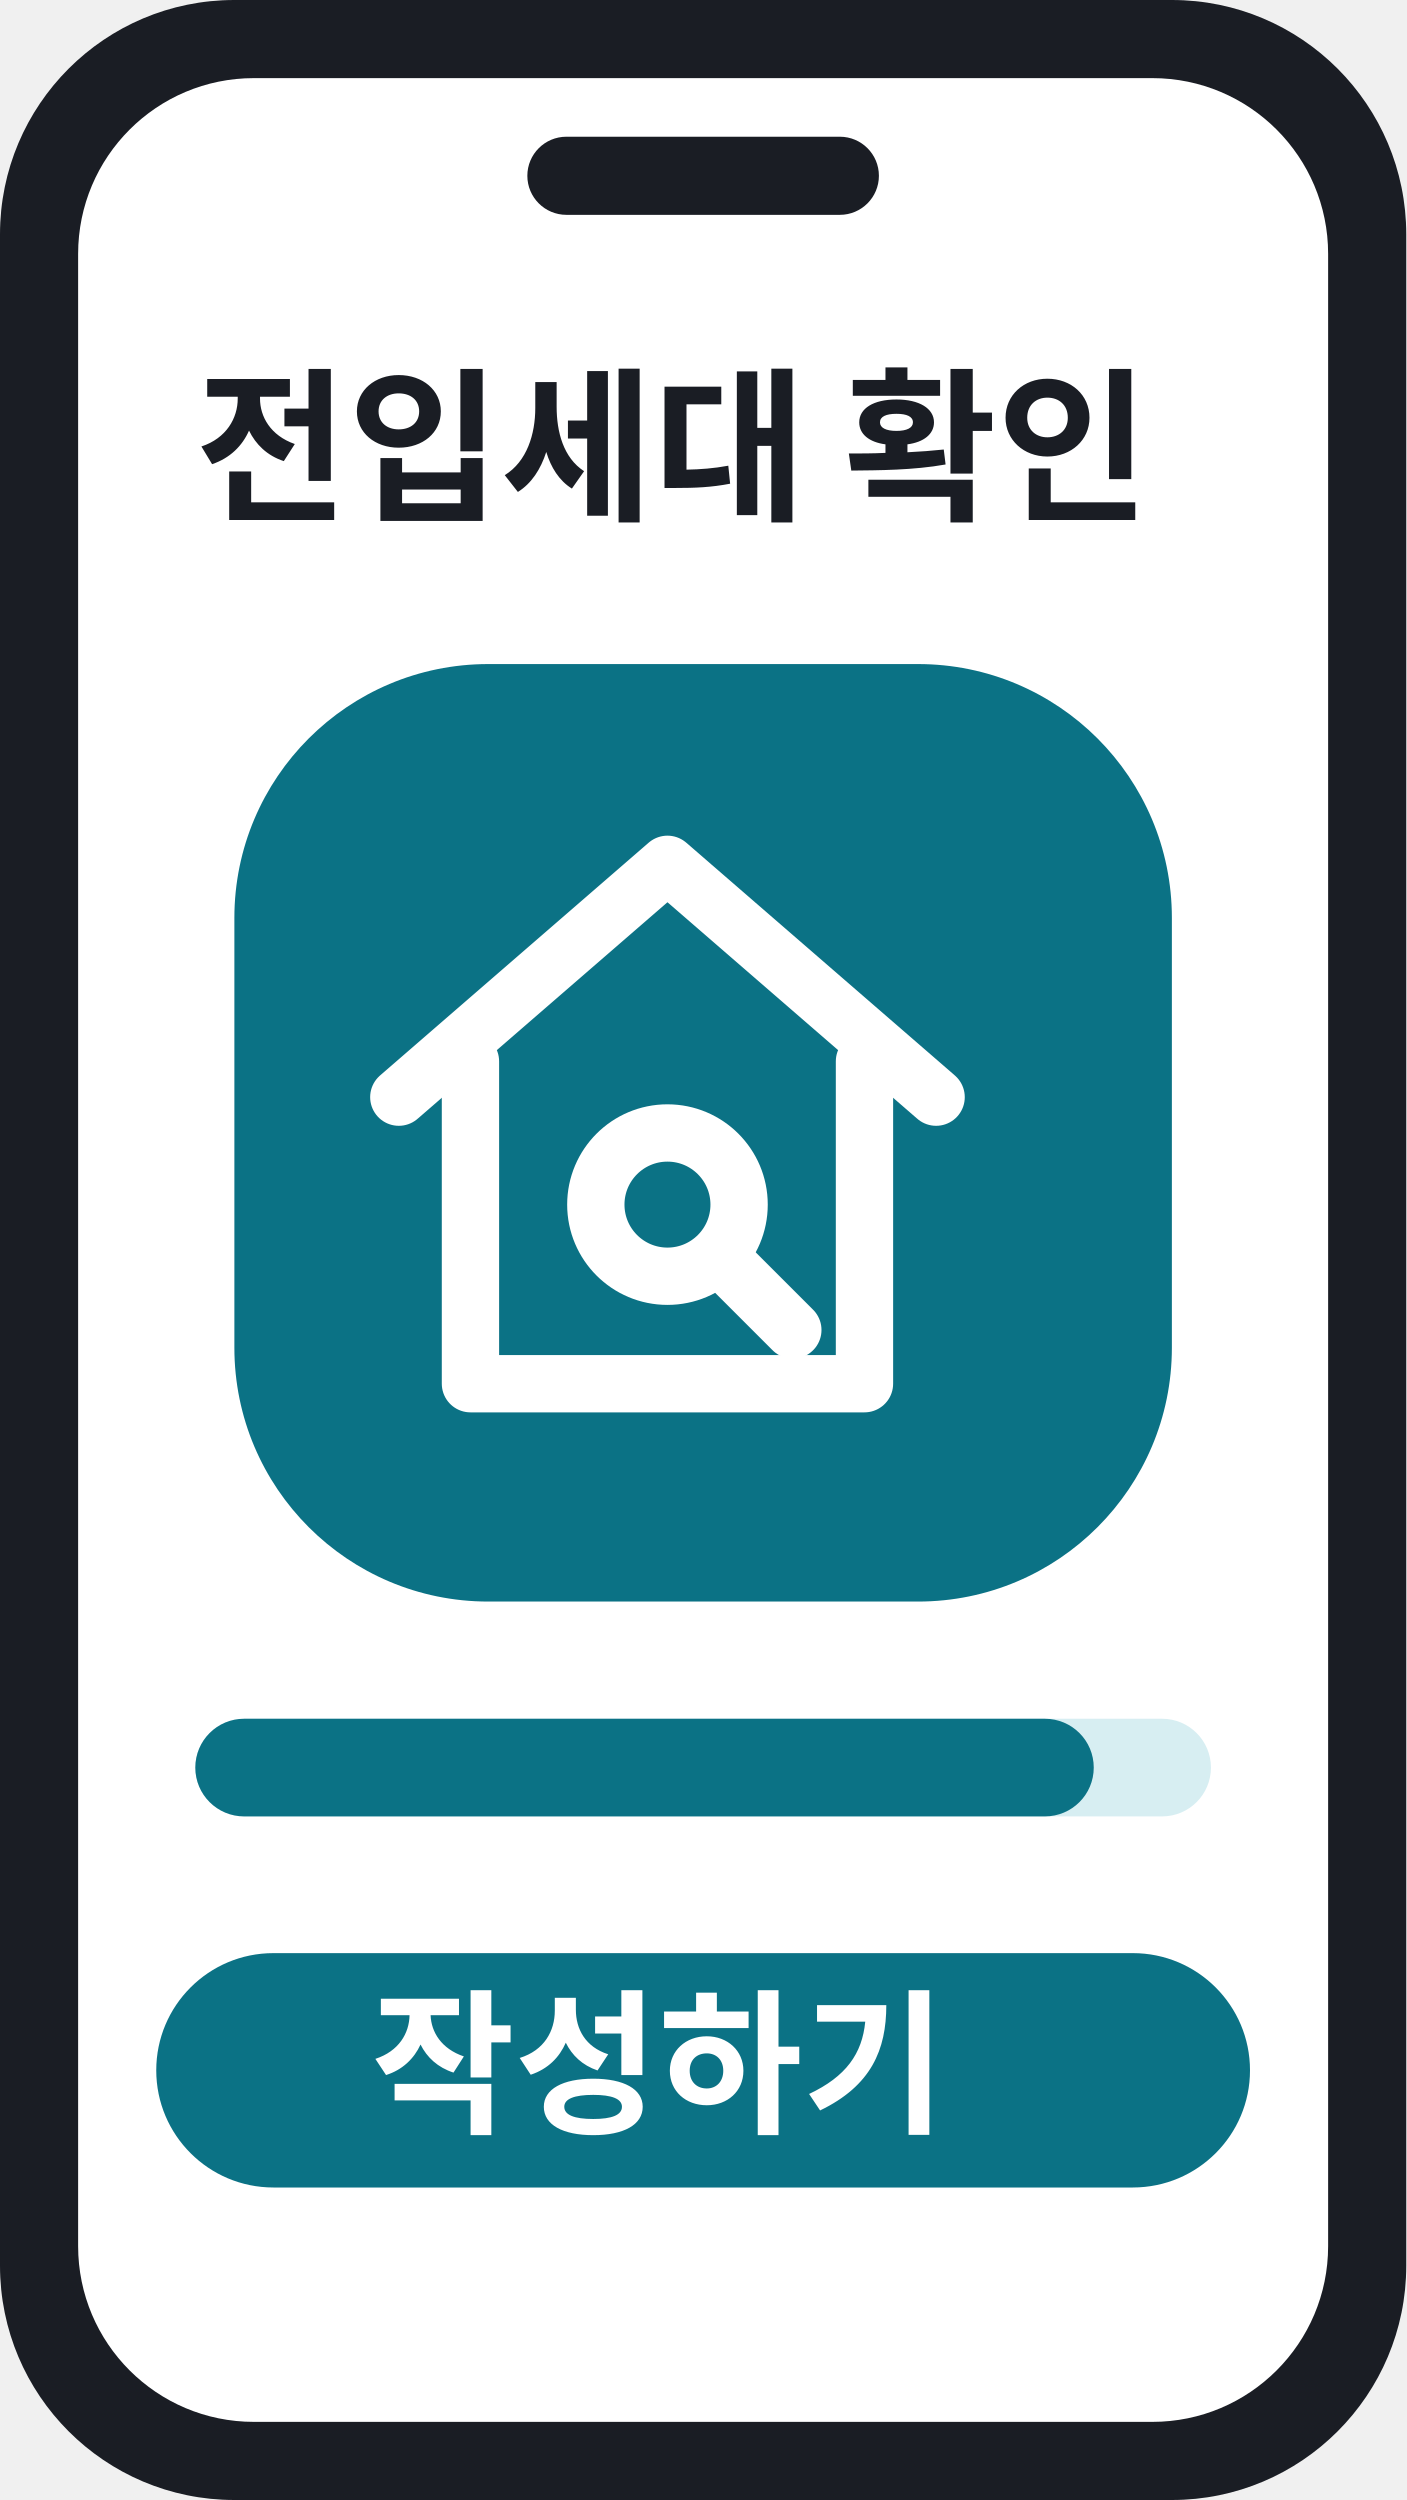
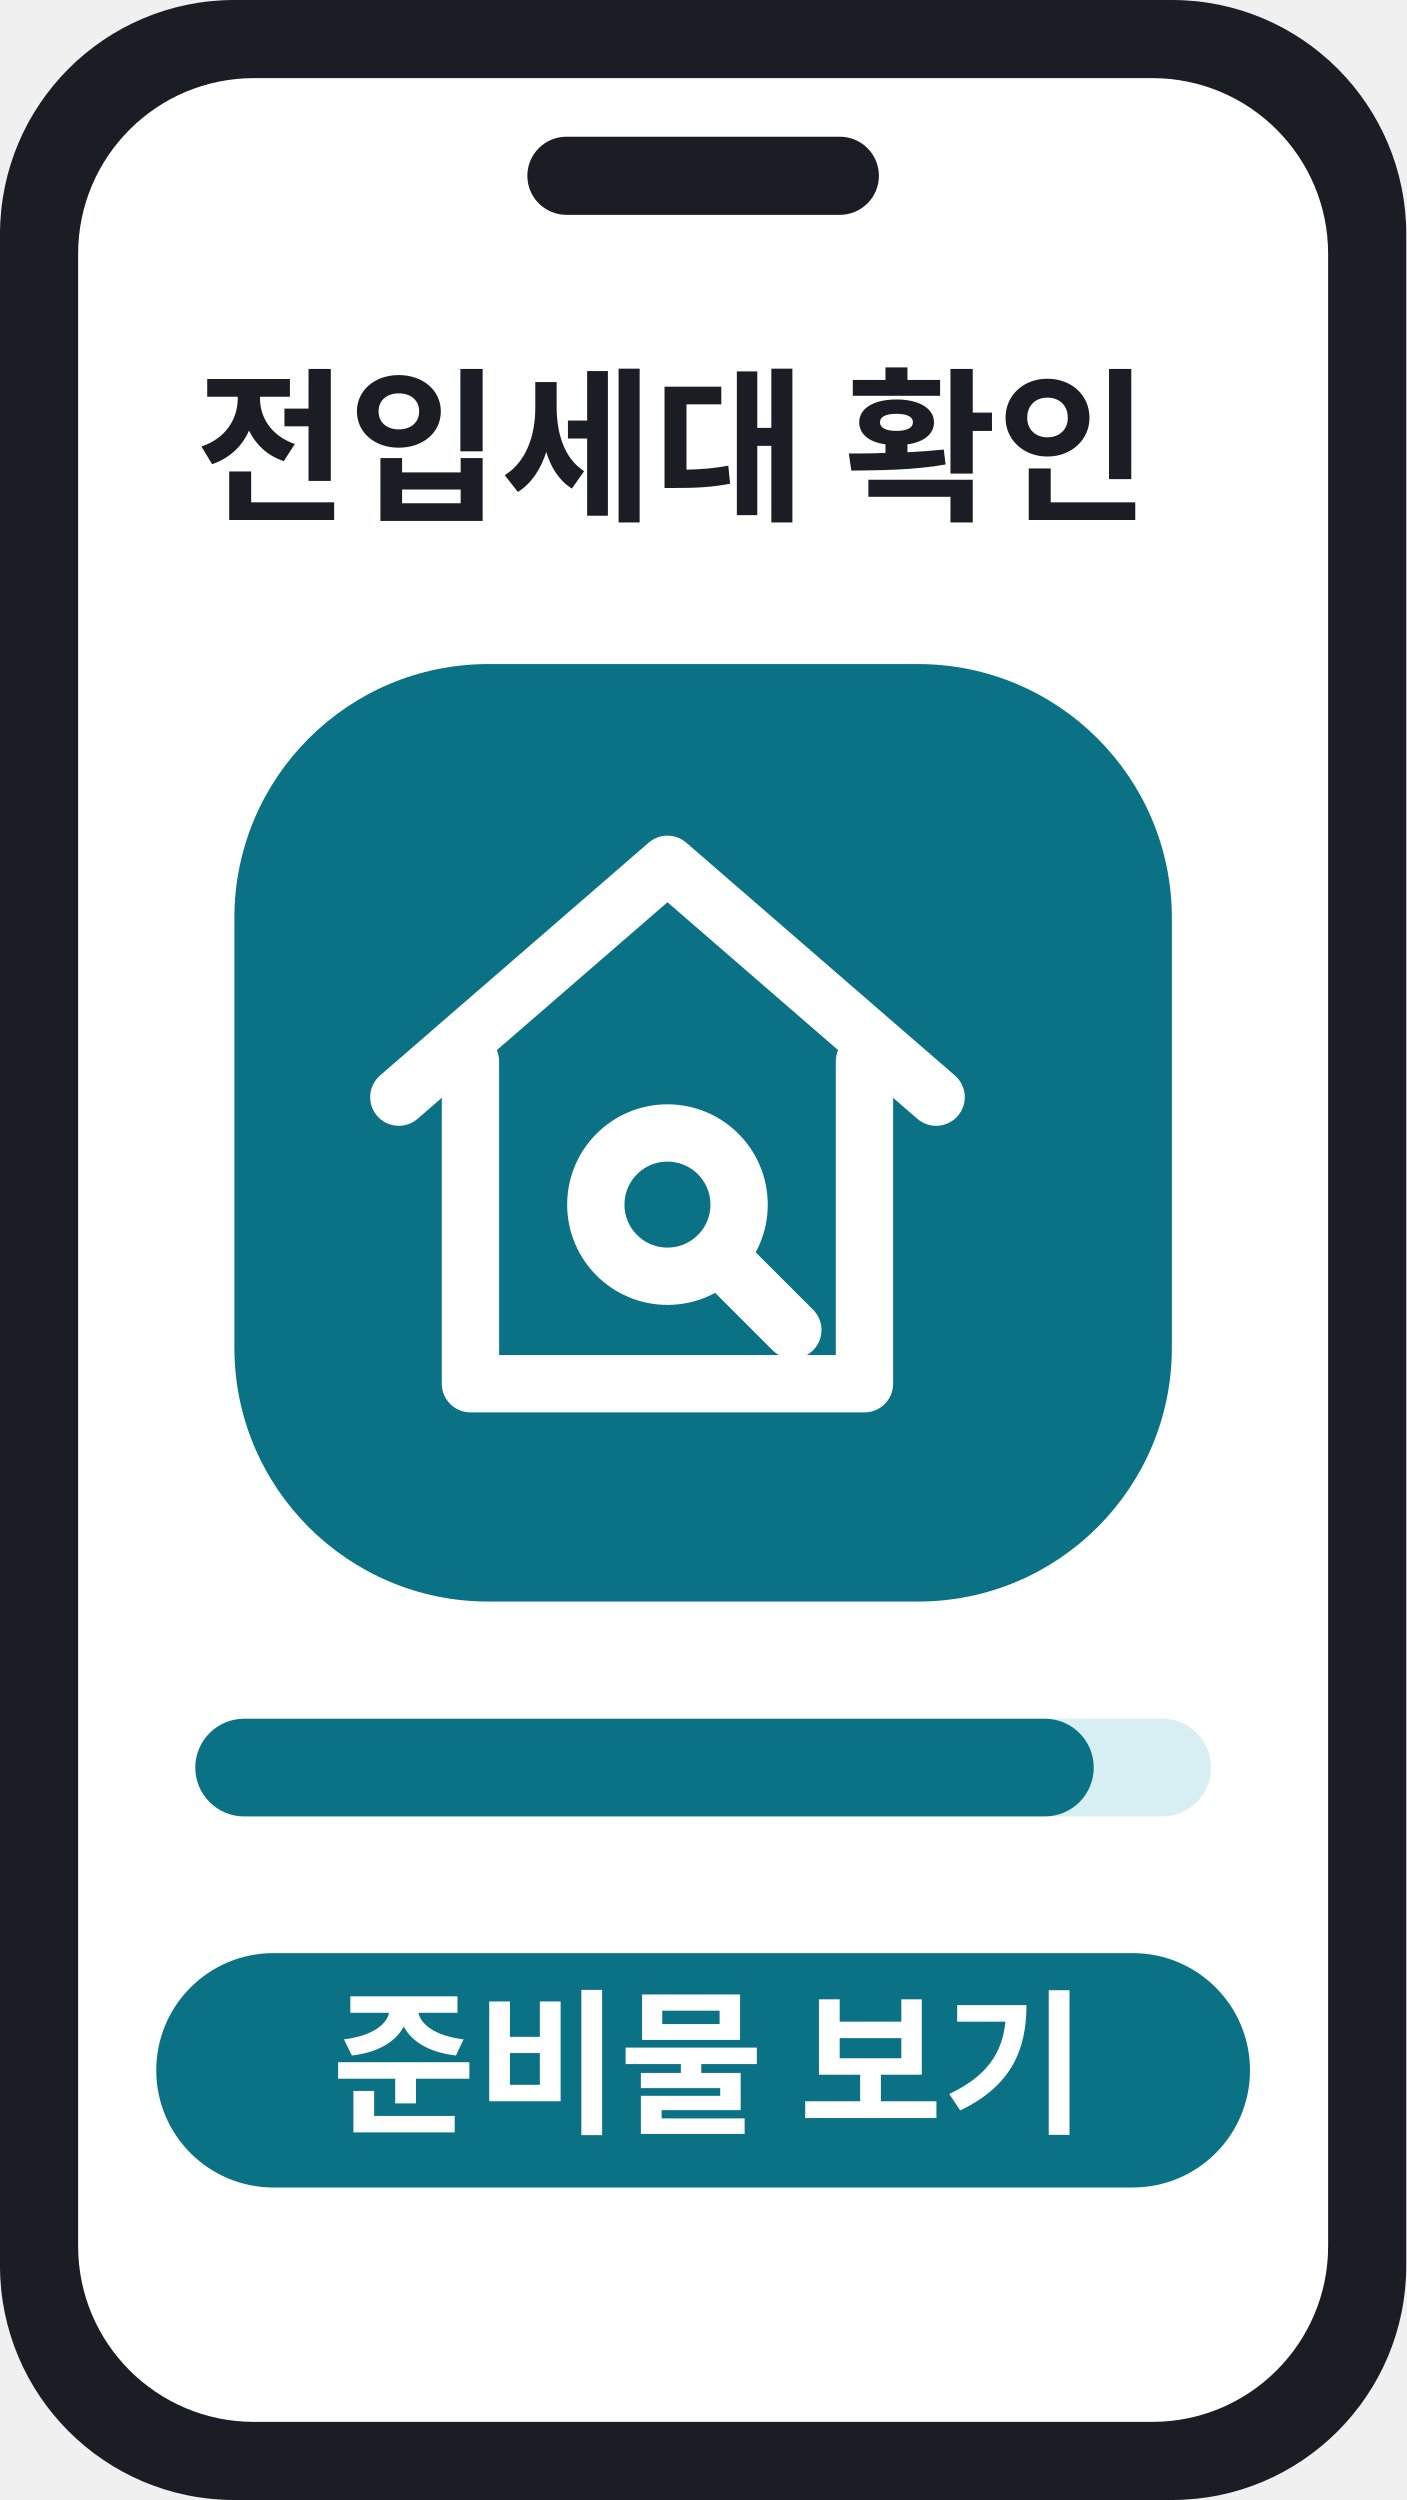
<svg xmlns="http://www.w3.org/2000/svg" viewBox="64.0 6.0 72.0 128.0" width="72" height="128">
  <g>
    <rect x="64" y="6" width="72" height="128" rx="12" fill="#1A1D24" />
    <rect x="68" y="10" width="64" height="120" rx="9" fill="#fff" />
    <rect x="91.0" y="13" width="18" height="4" rx="2" fill="#1A1D24" />
    <text x="74" y="32" font-family="Arial,Helvetica,sans-serif" font-size="8.5" font-weight="700" fill="#1A1D24">전입세대 확인</text>
    <rect x="76" y="40" width="48" height="48" rx="13" fill="#0B7285" />
    <g transform="translate(78 42) scale(.917)" fill="none" stroke="#fff" stroke-width="3.2" stroke-linecap="round" stroke-linejoin="round">
      <path d="M7 22L22 9l15 13" />
      <path d="M11 20v18h22V20" />
      <circle cx="22" cy="28" r="4" />
      <path d="M25 31l4 4" />
    </g>
    <rect x="74" y="94" width="52" height="5" rx="2.5" fill="#D7EEF2" />
    <rect x="74" y="94" width="46" height="5" rx="2.5" fill="#0B7285" />
    <rect x="72" y="106" width="56" height="12" rx="6" fill="#0B7285" />
-     <text x="83" y="114.6" font-family="Arial,Helvetica,sans-serif" font-size="8" font-weight="700" fill="#fff">작성하기</text>
+     <text x="81" y="114.6" font-family="Arial,Helvetica,sans-serif" font-size="8" font-weight="700" fill="#fff">준비물 보기</text>
  </g>
</svg>
